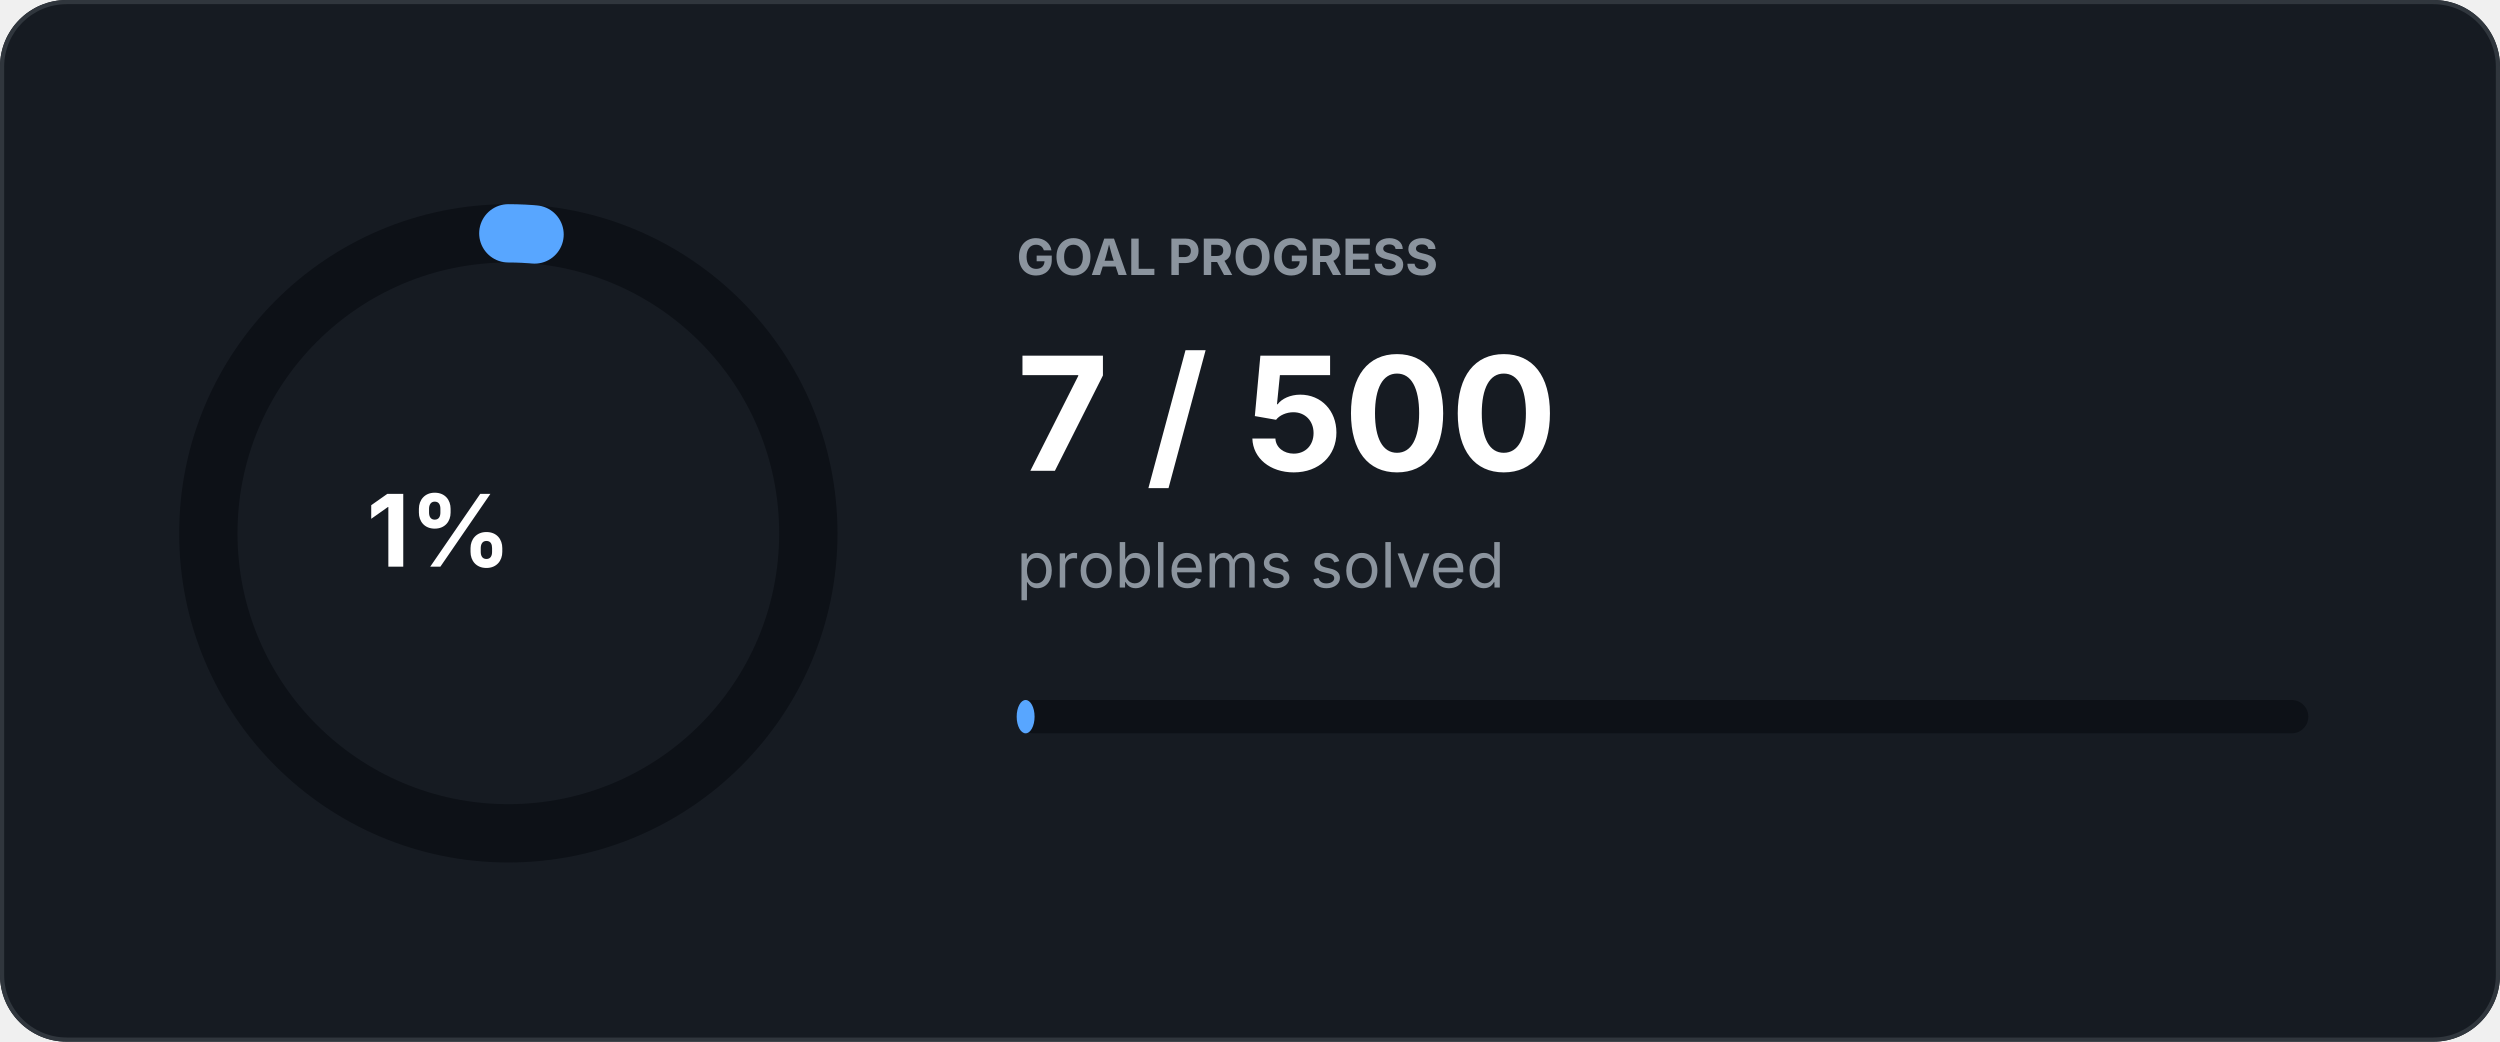
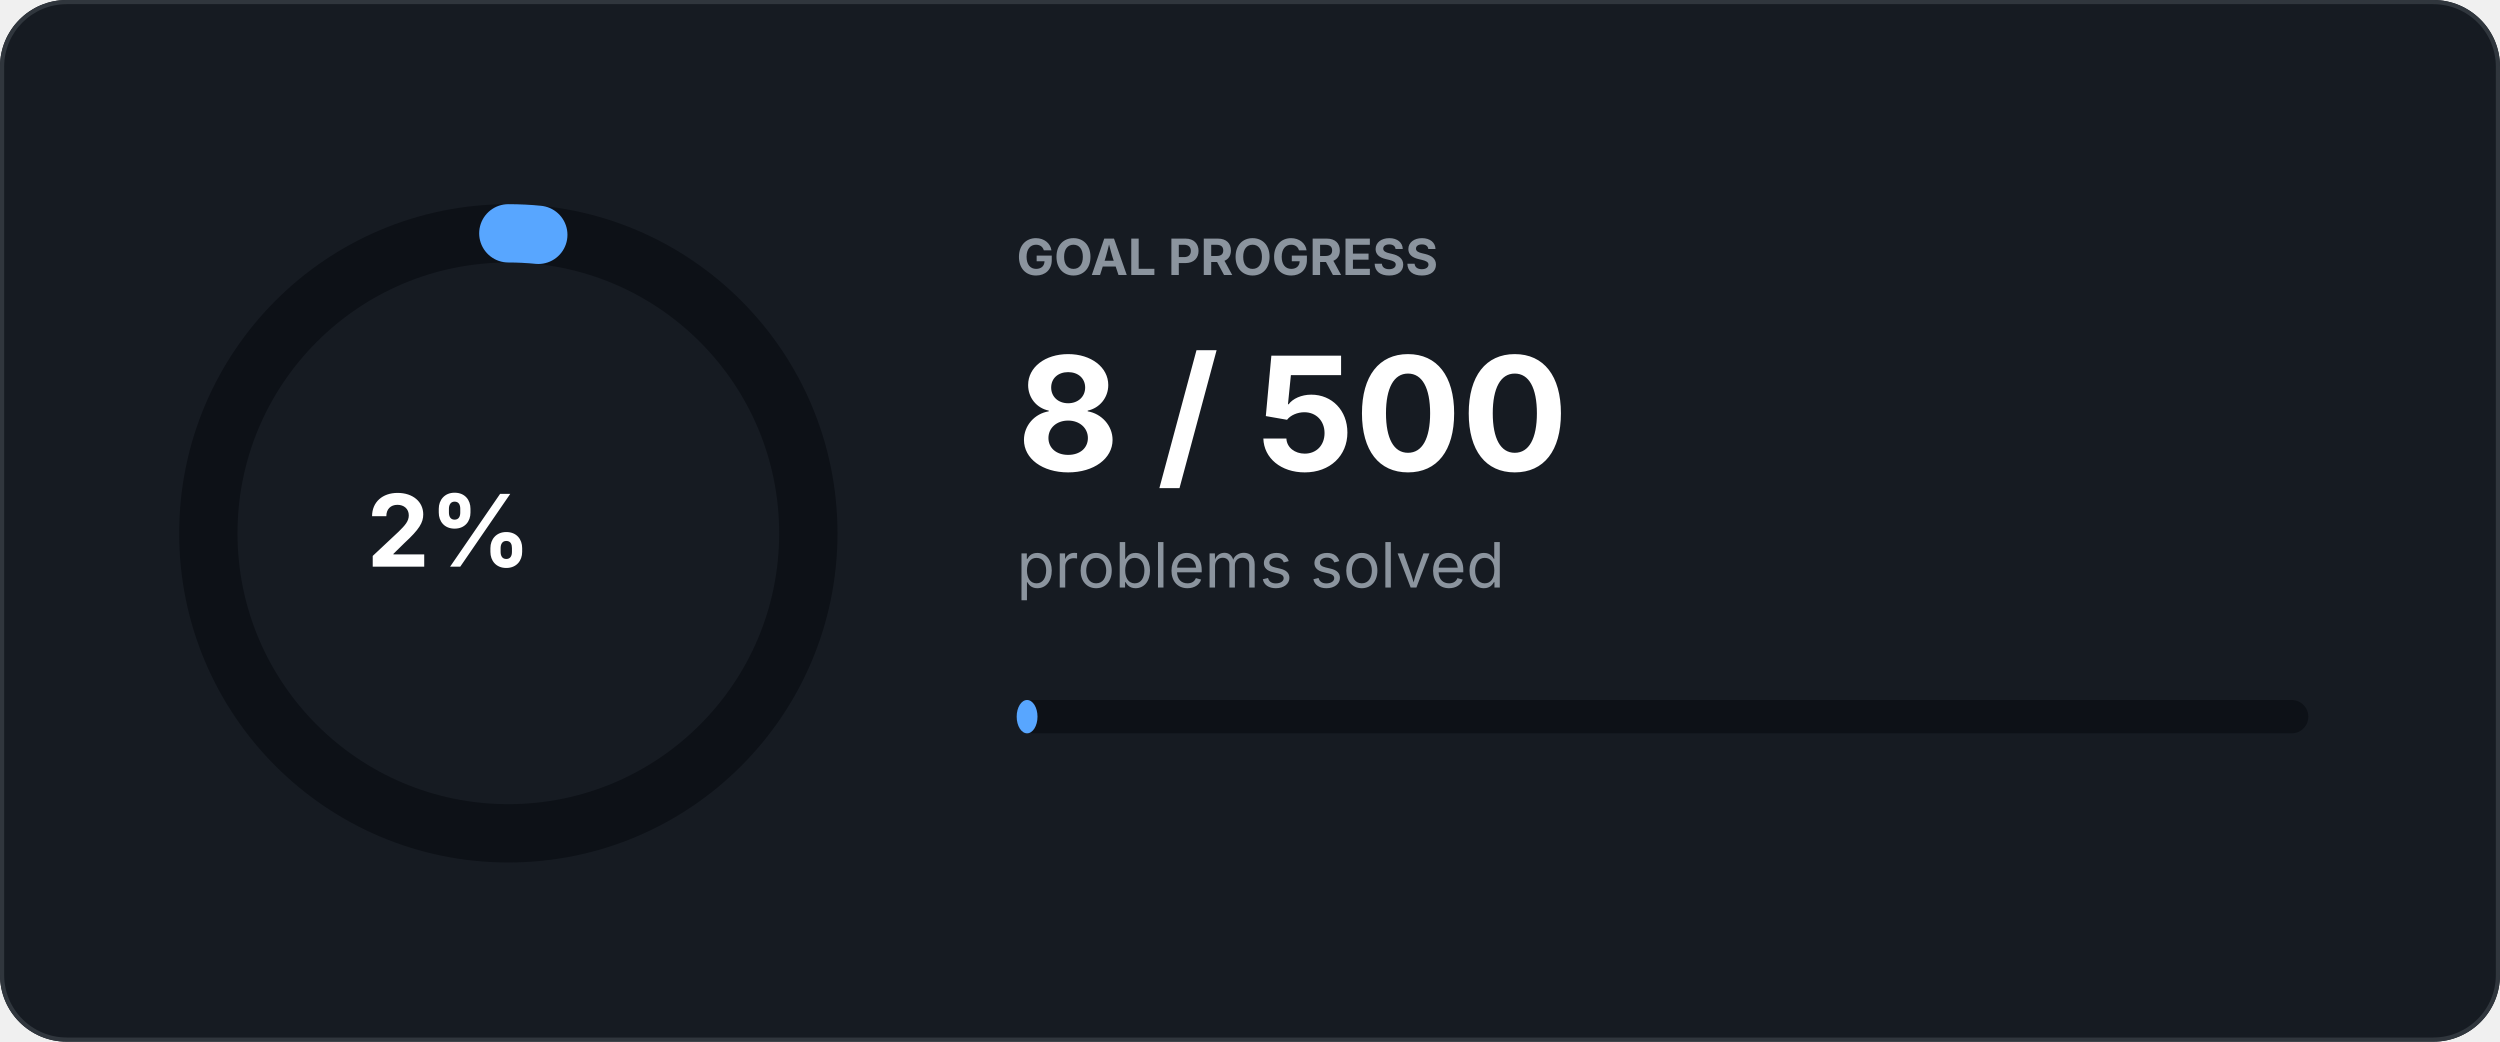
<svg xmlns="http://www.w3.org/2000/svg" width="600" height="250" viewBox="0 0 600 250">
  <rect width="100%" height="100%" rx="16" fill="#161B22" />
  <rect x="0.5" y="0.5" width="599" height="249" rx="15.5" fill="none" stroke="#30363D" />
  <circle cx="122" cy="128" r="72" fill="none" stroke="#0D1117" stroke-width="14" />
-   <circle cx="122" cy="128" r="72" fill="none" stroke="#58A6FF" stroke-width="14" stroke-linecap="round" transform="rotate(-90 122 128)" stroke-dasharray="6.3 452.4" />
-   <text x="88" y="136" fill="#FFFFFF" font-family="-apple-system,BlinkMacSystemFont,Segoe UI,sans-serif" font-size="24" font-weight="700">1%</text>
+   <circle cx="122" cy="128" r="72" fill="none" stroke="#58A6FF" stroke-width="14" stroke-linecap="round" transform="rotate(-90 122 128)" stroke-dasharray="7.2 452.4" />
+   <text x="88" y="136" fill="#FFFFFF" font-family="-apple-system,BlinkMacSystemFont,Segoe UI,sans-serif" font-size="24" font-weight="700">2%</text>
  <text x="244" y="66" fill="#8B949E" font-family="-apple-system,BlinkMacSystemFont,Segoe UI,sans-serif" font-size="12" font-weight="700">GOAL PROGRESS</text>
-   <text x="244" y="113" fill="#FFFFFF" font-family="-apple-system,BlinkMacSystemFont,Segoe UI,sans-serif" font-size="38" font-weight="700">7 / 500</text>
+   <text x="244" y="113" fill="#FFFFFF" font-family="-apple-system,BlinkMacSystemFont,Segoe UI,sans-serif" font-size="38" font-weight="700">8 / 500</text>
  <text x="244" y="141" fill="#8B949E" font-family="-apple-system,BlinkMacSystemFont,Segoe UI,sans-serif" font-size="15" font-weight="400">problems solved</text>
  <rect x="244" y="168" width="310" height="8" rx="4" fill="#0D1117" />
-   <rect x="244" y="168" width="4.3" height="8" rx="4" fill="#58A6FF" />
+   <rect x="244" y="168" width="5.0" height="8" rx="4" fill="#58A6FF" />
</svg>
